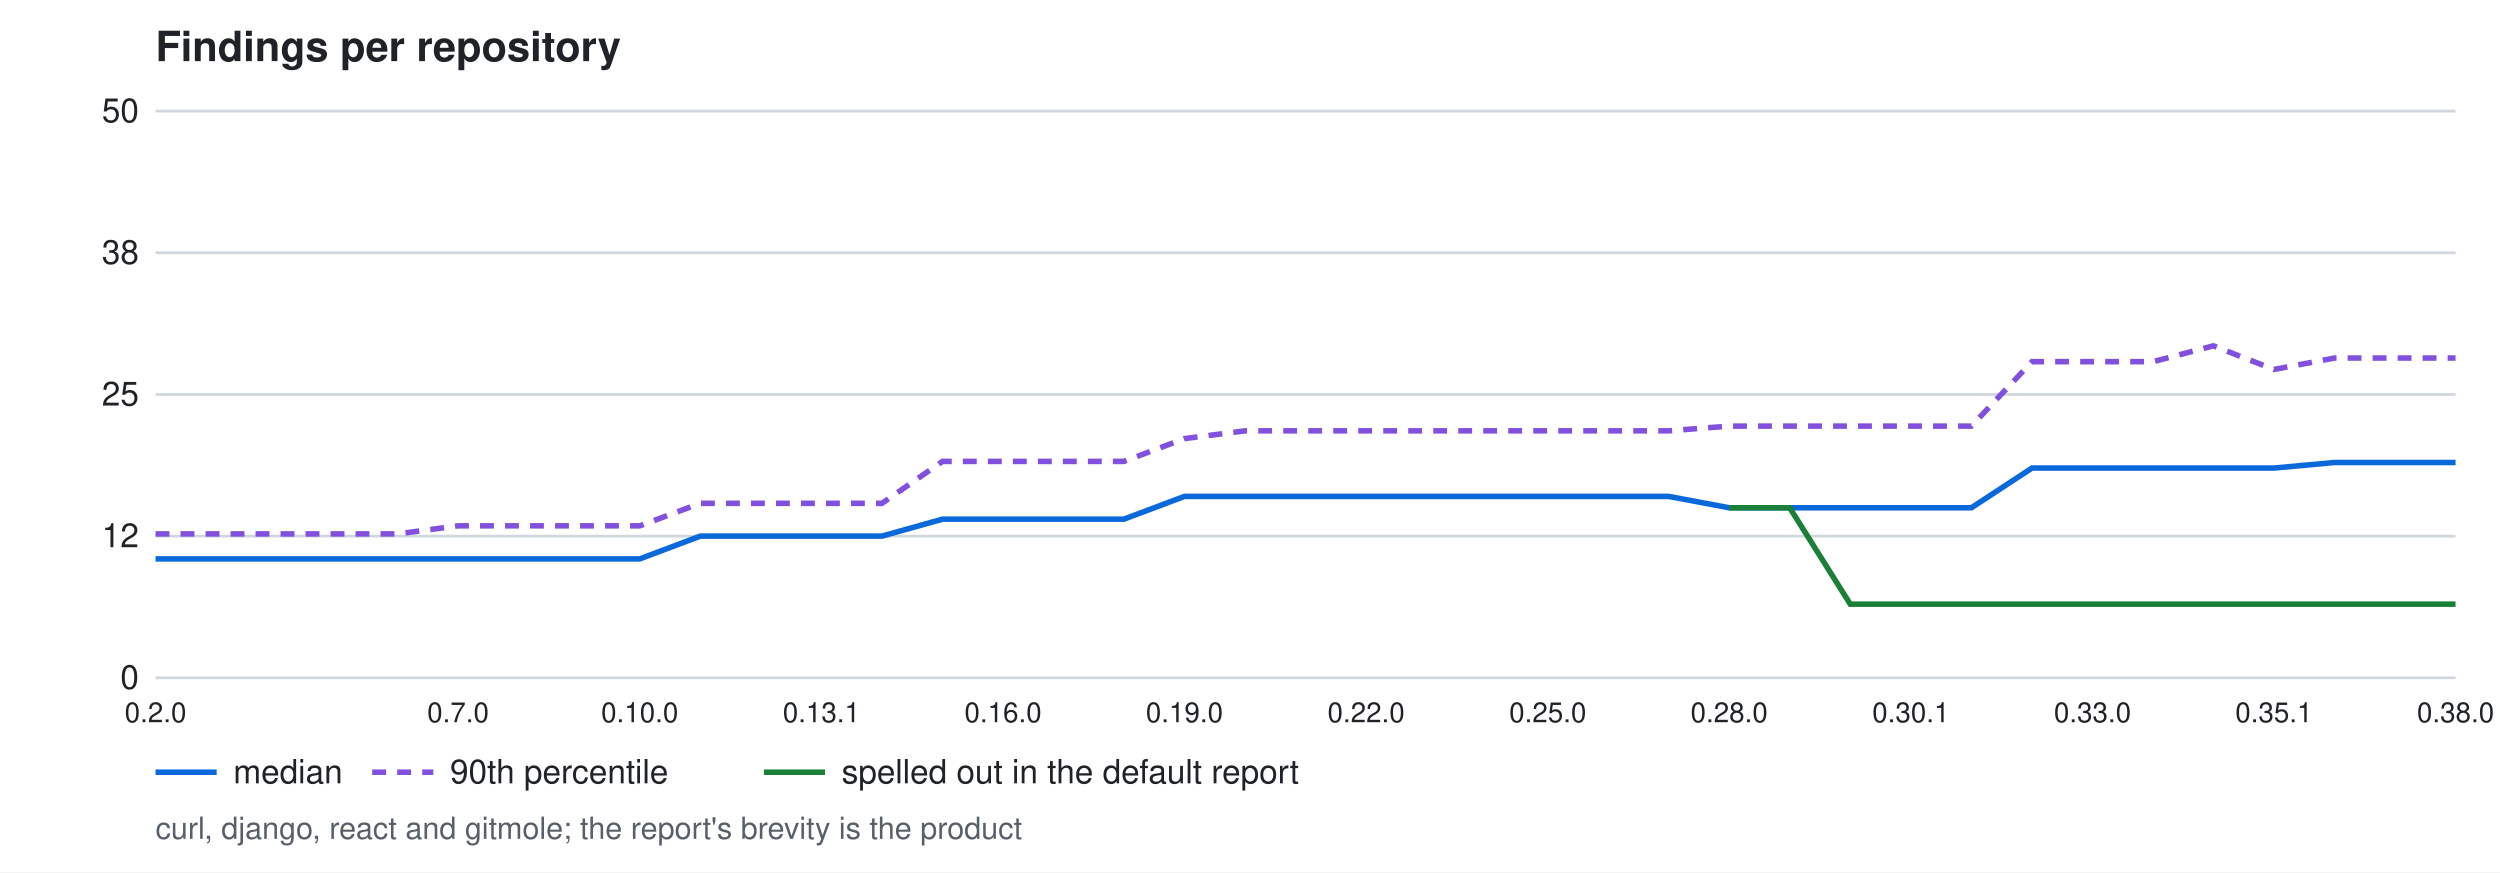
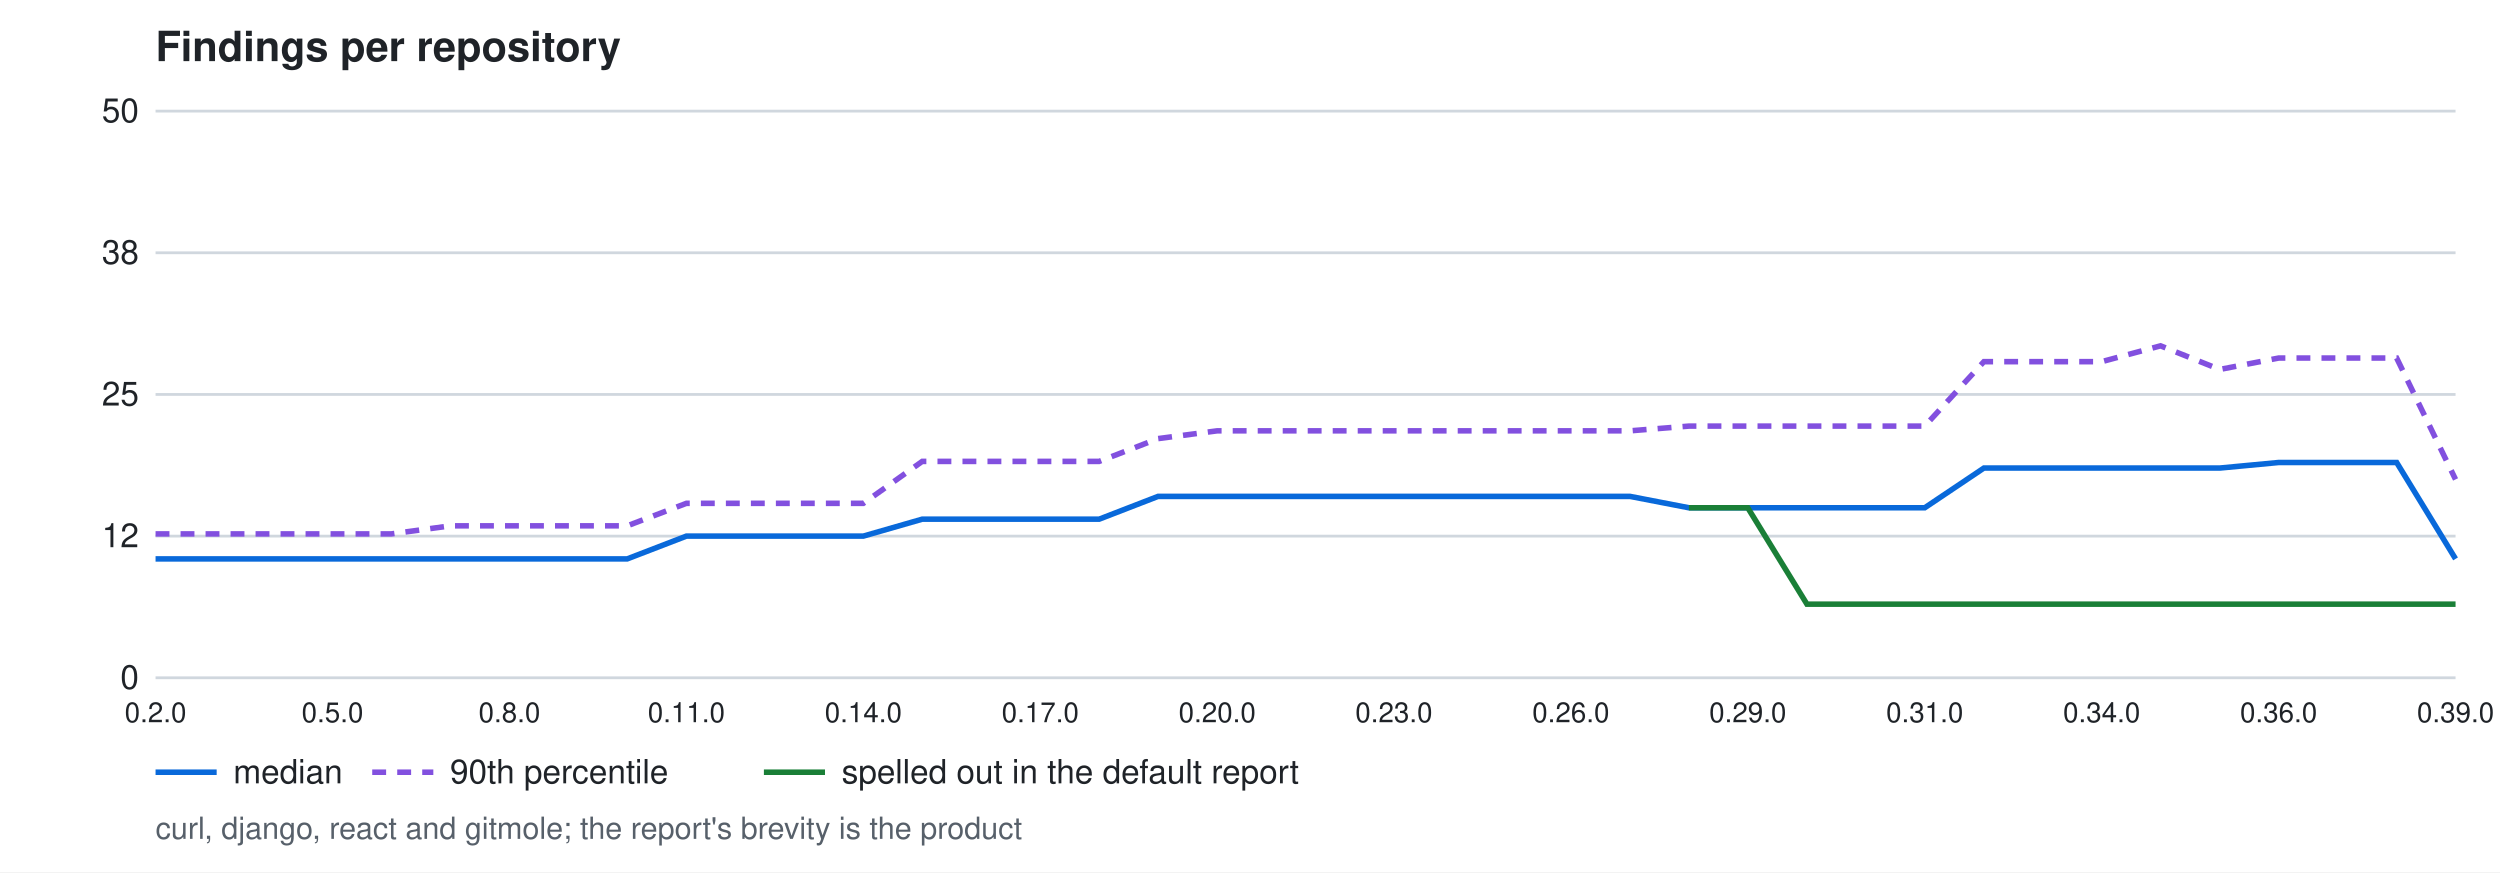
<svg xmlns="http://www.w3.org/2000/svg" width="900" height="314" viewBox="0 0 900 314" font-family="-apple-system,Segoe UI,Helvetica,Arial,sans-serif" font-size="12">
  <rect width="900" height="314" fill="#ffffff" />
  <text x="56" y="22" font-size="15" font-weight="600" fill="#1f2328">Findings per repository</text>
  <line x1="56" y1="244.0" x2="884" y2="244.0" stroke="#d0d7de" stroke-width="1" />
  <text x="50" y="248.0" text-anchor="end" fill="#1f2328">0</text>
  <line x1="56" y1="193.0" x2="884" y2="193.0" stroke="#d0d7de" stroke-width="1" />
  <text x="50" y="197.0" text-anchor="end" fill="#1f2328">12</text>
  <line x1="56" y1="142.0" x2="884" y2="142.0" stroke="#d0d7de" stroke-width="1" />
  <text x="50" y="146.0" text-anchor="end" fill="#1f2328">25</text>
  <line x1="56" y1="91.0" x2="884" y2="91.0" stroke="#d0d7de" stroke-width="1" />
  <text x="50" y="95.0" text-anchor="end" fill="#1f2328">38</text>
  <line x1="56" y1="40.0" x2="884" y2="40.0" stroke="#d0d7de" stroke-width="1" />
  <text x="50" y="44.0" text-anchor="end" fill="#1f2328">50</text>
  <text x="56.0" y="260" text-anchor="middle" fill="#1f2328" font-size="10">0.2.0</text>
-   <text x="164.9" y="260" text-anchor="middle" fill="#1f2328" font-size="10">0.7.0</text>
-   <text x="230.3" y="260" text-anchor="middle" fill="#1f2328" font-size="10">0.10.0</text>
-   <text x="295.7" y="260" text-anchor="middle" fill="#1f2328" font-size="10">0.13.1</text>
-   <text x="361.1" y="260" text-anchor="middle" fill="#1f2328" font-size="10">0.16.0</text>
-   <text x="426.4" y="260" text-anchor="middle" fill="#1f2328" font-size="10">0.19.0</text>
-   <text x="491.8" y="260" text-anchor="middle" fill="#1f2328" font-size="10">0.22.0</text>
-   <text x="557.2" y="260" text-anchor="middle" fill="#1f2328" font-size="10">0.25.0</text>
-   <text x="622.5" y="260" text-anchor="middle" fill="#1f2328" font-size="10">0.28.0</text>
-   <text x="687.9" y="260" text-anchor="middle" fill="#1f2328" font-size="10">0.30.1</text>
-   <text x="753.3" y="260" text-anchor="middle" fill="#1f2328" font-size="10">0.33.0</text>
-   <text x="818.6" y="260" text-anchor="middle" fill="#1f2328" font-size="10">0.35.1</text>
-   <text x="884.0" y="260" text-anchor="middle" fill="#1f2328" font-size="10">0.38.0</text>
-   <polyline points="56.0,201.2 77.8,201.2 99.6,201.2 121.4,201.2 143.2,201.2 164.9,201.2 186.7,201.2 208.5,201.2 230.3,201.2 252.1,193.0 273.9,193.0 295.7,193.0 317.5,193.0 339.3,186.9 361.1,186.9 382.8,186.9 404.6,186.9 426.4,178.7 448.2,178.7 470.0,178.7 491.8,178.7 513.6,178.7 535.4,178.7 557.2,178.7 578.9,178.7 600.7,178.7 622.5,182.8 644.3,182.8 666.1,182.8 687.9,182.8 709.7,182.8 731.5,168.5 753.3,168.5 775.1,168.5 796.8,168.5 818.6,168.5 840.4,166.5 862.2,166.5 884.0,166.5" fill="none" stroke="#0969da" stroke-width="2" />
-   <polyline points="56.0,192.2 77.8,192.2 99.6,192.2 121.4,192.2 143.2,192.2 164.9,189.3 186.7,189.3 208.5,189.3 230.3,189.3 252.1,181.2 273.9,181.2 295.7,181.2 317.5,181.2 339.3,166.1 361.1,166.1 382.8,166.1 404.6,166.1 426.4,157.9 448.2,155.1 470.0,155.1 491.8,155.1 513.6,155.1 535.4,155.1 557.2,155.1 578.9,155.1 600.7,155.1 622.5,153.4 644.3,153.4 666.1,153.4 687.9,153.4 709.7,153.4 731.5,130.2 753.3,130.2 775.1,130.2 796.8,124.5 818.6,133.0 840.4,128.9 862.2,128.9 884.0,128.9" fill="none" stroke="#8250df" stroke-width="2" stroke-dasharray="5 4" />
-   <polyline points="622.5,182.8 644.3,182.8 666.1,217.5 687.9,217.5 709.7,217.5 731.5,217.5 753.3,217.5 775.1,217.5 796.8,217.5 818.6,217.5 840.4,217.5 862.2,217.5 884.0,217.5" fill="none" stroke="#1a7f37" stroke-width="2" />
+   <text x="119.7" y="260" text-anchor="middle" fill="#1f2328" font-size="10">0.5.0</text>
+   <text x="183.4" y="260" text-anchor="middle" fill="#1f2328" font-size="10">0.8.0</text>
+   <text x="247.1" y="260" text-anchor="middle" fill="#1f2328" font-size="10">0.11.0</text>
+   <text x="310.8" y="260" text-anchor="middle" fill="#1f2328" font-size="10">0.14.0</text>
+   <text x="374.5" y="260" text-anchor="middle" fill="#1f2328" font-size="10">0.17.0</text>
+   <text x="438.2" y="260" text-anchor="middle" fill="#1f2328" font-size="10">0.20.0</text>
+   <text x="501.8" y="260" text-anchor="middle" fill="#1f2328" font-size="10">0.23.0</text>
+   <text x="565.5" y="260" text-anchor="middle" fill="#1f2328" font-size="10">0.26.0</text>
+   <text x="629.2" y="260" text-anchor="middle" fill="#1f2328" font-size="10">0.29.0</text>
+   <text x="692.9" y="260" text-anchor="middle" fill="#1f2328" font-size="10">0.31.0</text>
+   <text x="756.6" y="260" text-anchor="middle" fill="#1f2328" font-size="10">0.34.0</text>
+   <text x="820.3" y="260" text-anchor="middle" fill="#1f2328" font-size="10">0.36.0</text>
+   <text x="884.0" y="260" text-anchor="middle" fill="#1f2328" font-size="10">0.39.0</text>
+   <polyline points="56.0,201.2 77.2,201.2 98.5,201.2 119.7,201.2 140.9,201.2 162.2,201.2 183.4,201.2 204.6,201.2 225.8,201.2 247.1,193.0 268.3,193.0 289.5,193.0 310.8,193.0 332.0,186.9 353.2,186.9 374.5,186.9 395.7,186.9 416.9,178.7 438.2,178.7 459.4,178.7 480.6,178.7 501.8,178.7 523.1,178.7 544.3,178.7 565.5,178.7 586.8,178.7 608.0,182.8 629.2,182.8 650.5,182.8 671.7,182.8 692.9,182.8 714.2,168.5 735.4,168.5 756.6,168.5 777.8,168.5 799.1,168.5 820.3,166.5 841.5,166.5 862.8,166.5 884.0,201.2" fill="none" stroke="#0969da" stroke-width="2" />
+   <polyline points="56.0,192.2 77.2,192.2 98.5,192.2 119.7,192.2 140.9,192.2 162.2,189.3 183.4,189.3 204.6,189.3 225.8,189.3 247.1,181.2 268.3,181.2 289.5,181.2 310.8,181.2 332.0,166.1 353.2,166.1 374.5,166.1 395.7,166.1 416.9,157.9 438.2,155.1 459.4,155.1 480.6,155.1 501.8,155.1 523.1,155.1 544.3,155.1 565.5,155.1 586.8,155.1 608.0,153.4 629.2,153.4 650.5,153.4 671.7,153.4 692.9,153.4 714.2,130.2 735.4,130.2 756.6,130.2 777.8,124.5 799.1,133.0 820.3,128.9 841.5,128.9 862.8,128.9 884.0,172.6" fill="none" stroke="#8250df" stroke-width="2" stroke-dasharray="5 4" />
+   <polyline points="608.0,182.8 629.2,182.8 650.5,217.5 671.7,217.5 692.9,217.5 714.2,217.5 735.4,217.5 756.6,217.5 777.8,217.5 799.1,217.5 820.3,217.5 841.5,217.5 862.8,217.5 884.0,217.5" fill="none" stroke="#1a7f37" stroke-width="2" />
  <line x1="56" y1="278" x2="78" y2="278" stroke="#0969da" stroke-width="2" />
  <text x="84" y="282" fill="#1f2328">median</text>
  <line x1="134" y1="278" x2="156" y2="278" stroke="#8250df" stroke-width="2" stroke-dasharray="5 4" />
  <text x="162" y="282" fill="#1f2328">90th percentile</text>
  <line x1="275" y1="278" x2="297" y2="278" stroke="#1a7f37" stroke-width="2" />
  <text x="303" y="282" fill="#1f2328">spelled out in the default report</text>
  <text x="56" y="302" fill="#57606a" font-size="11">curl, django, react and gitmole; the report's brevity is the product</text>
</svg>
